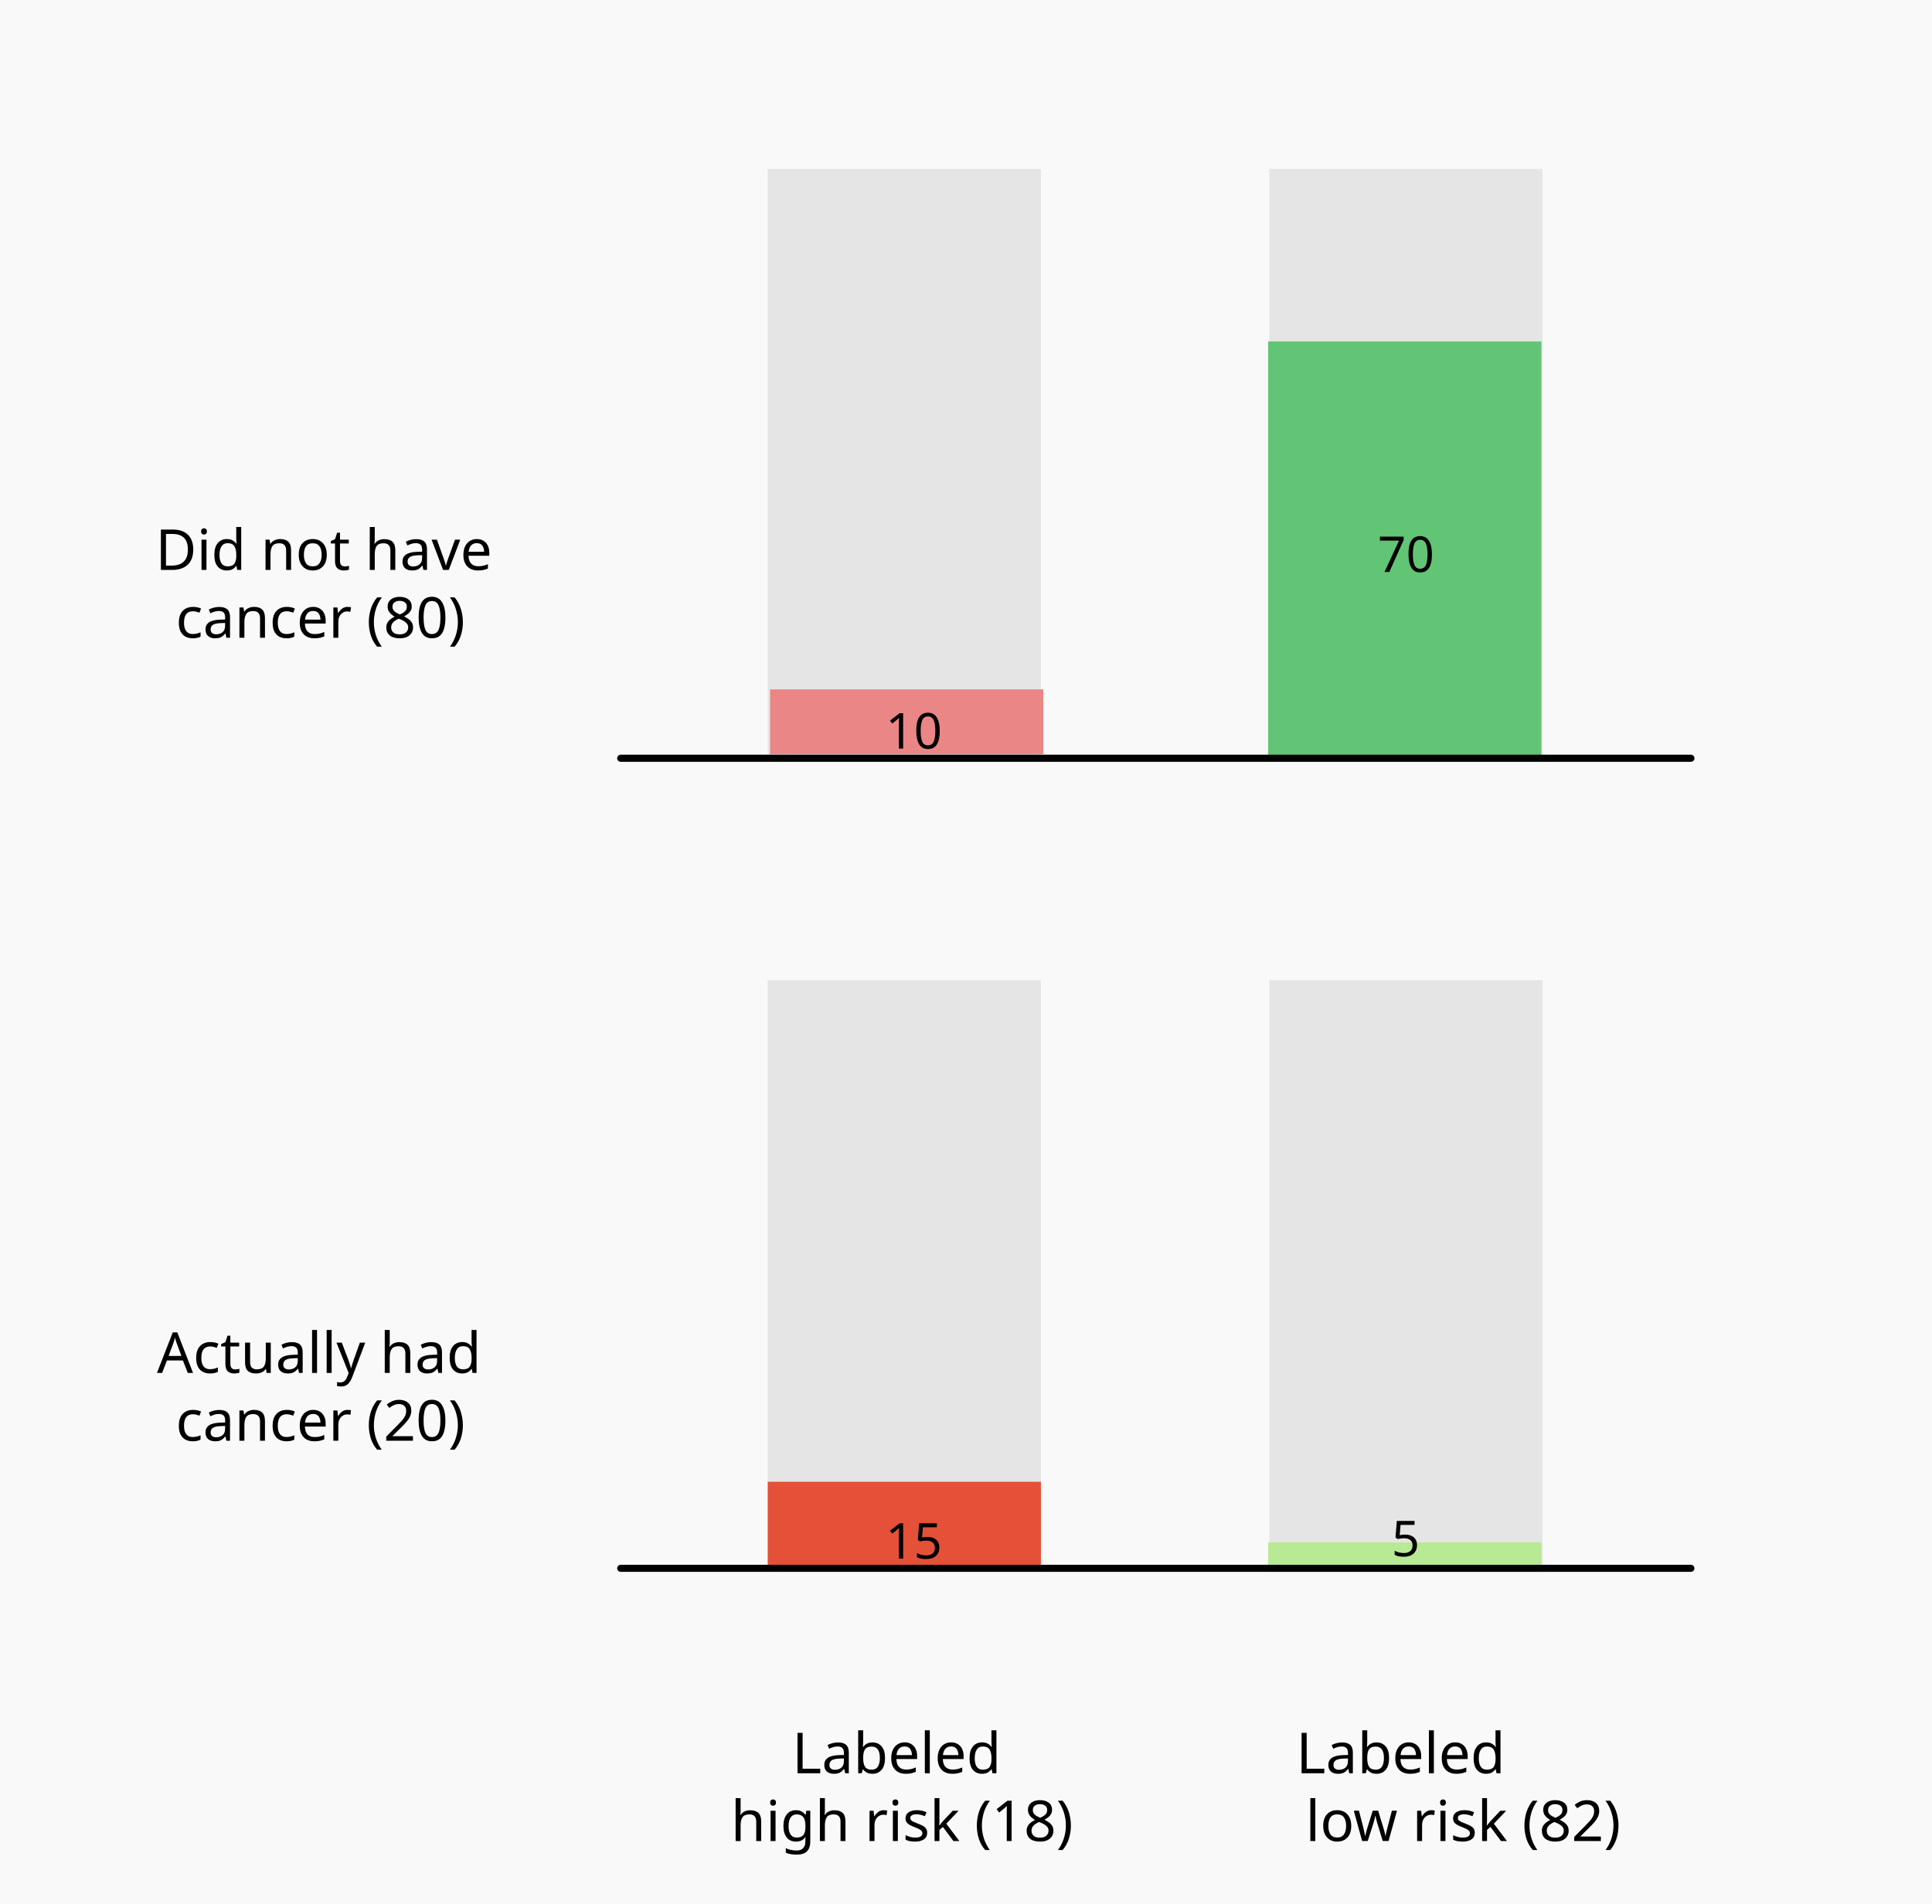
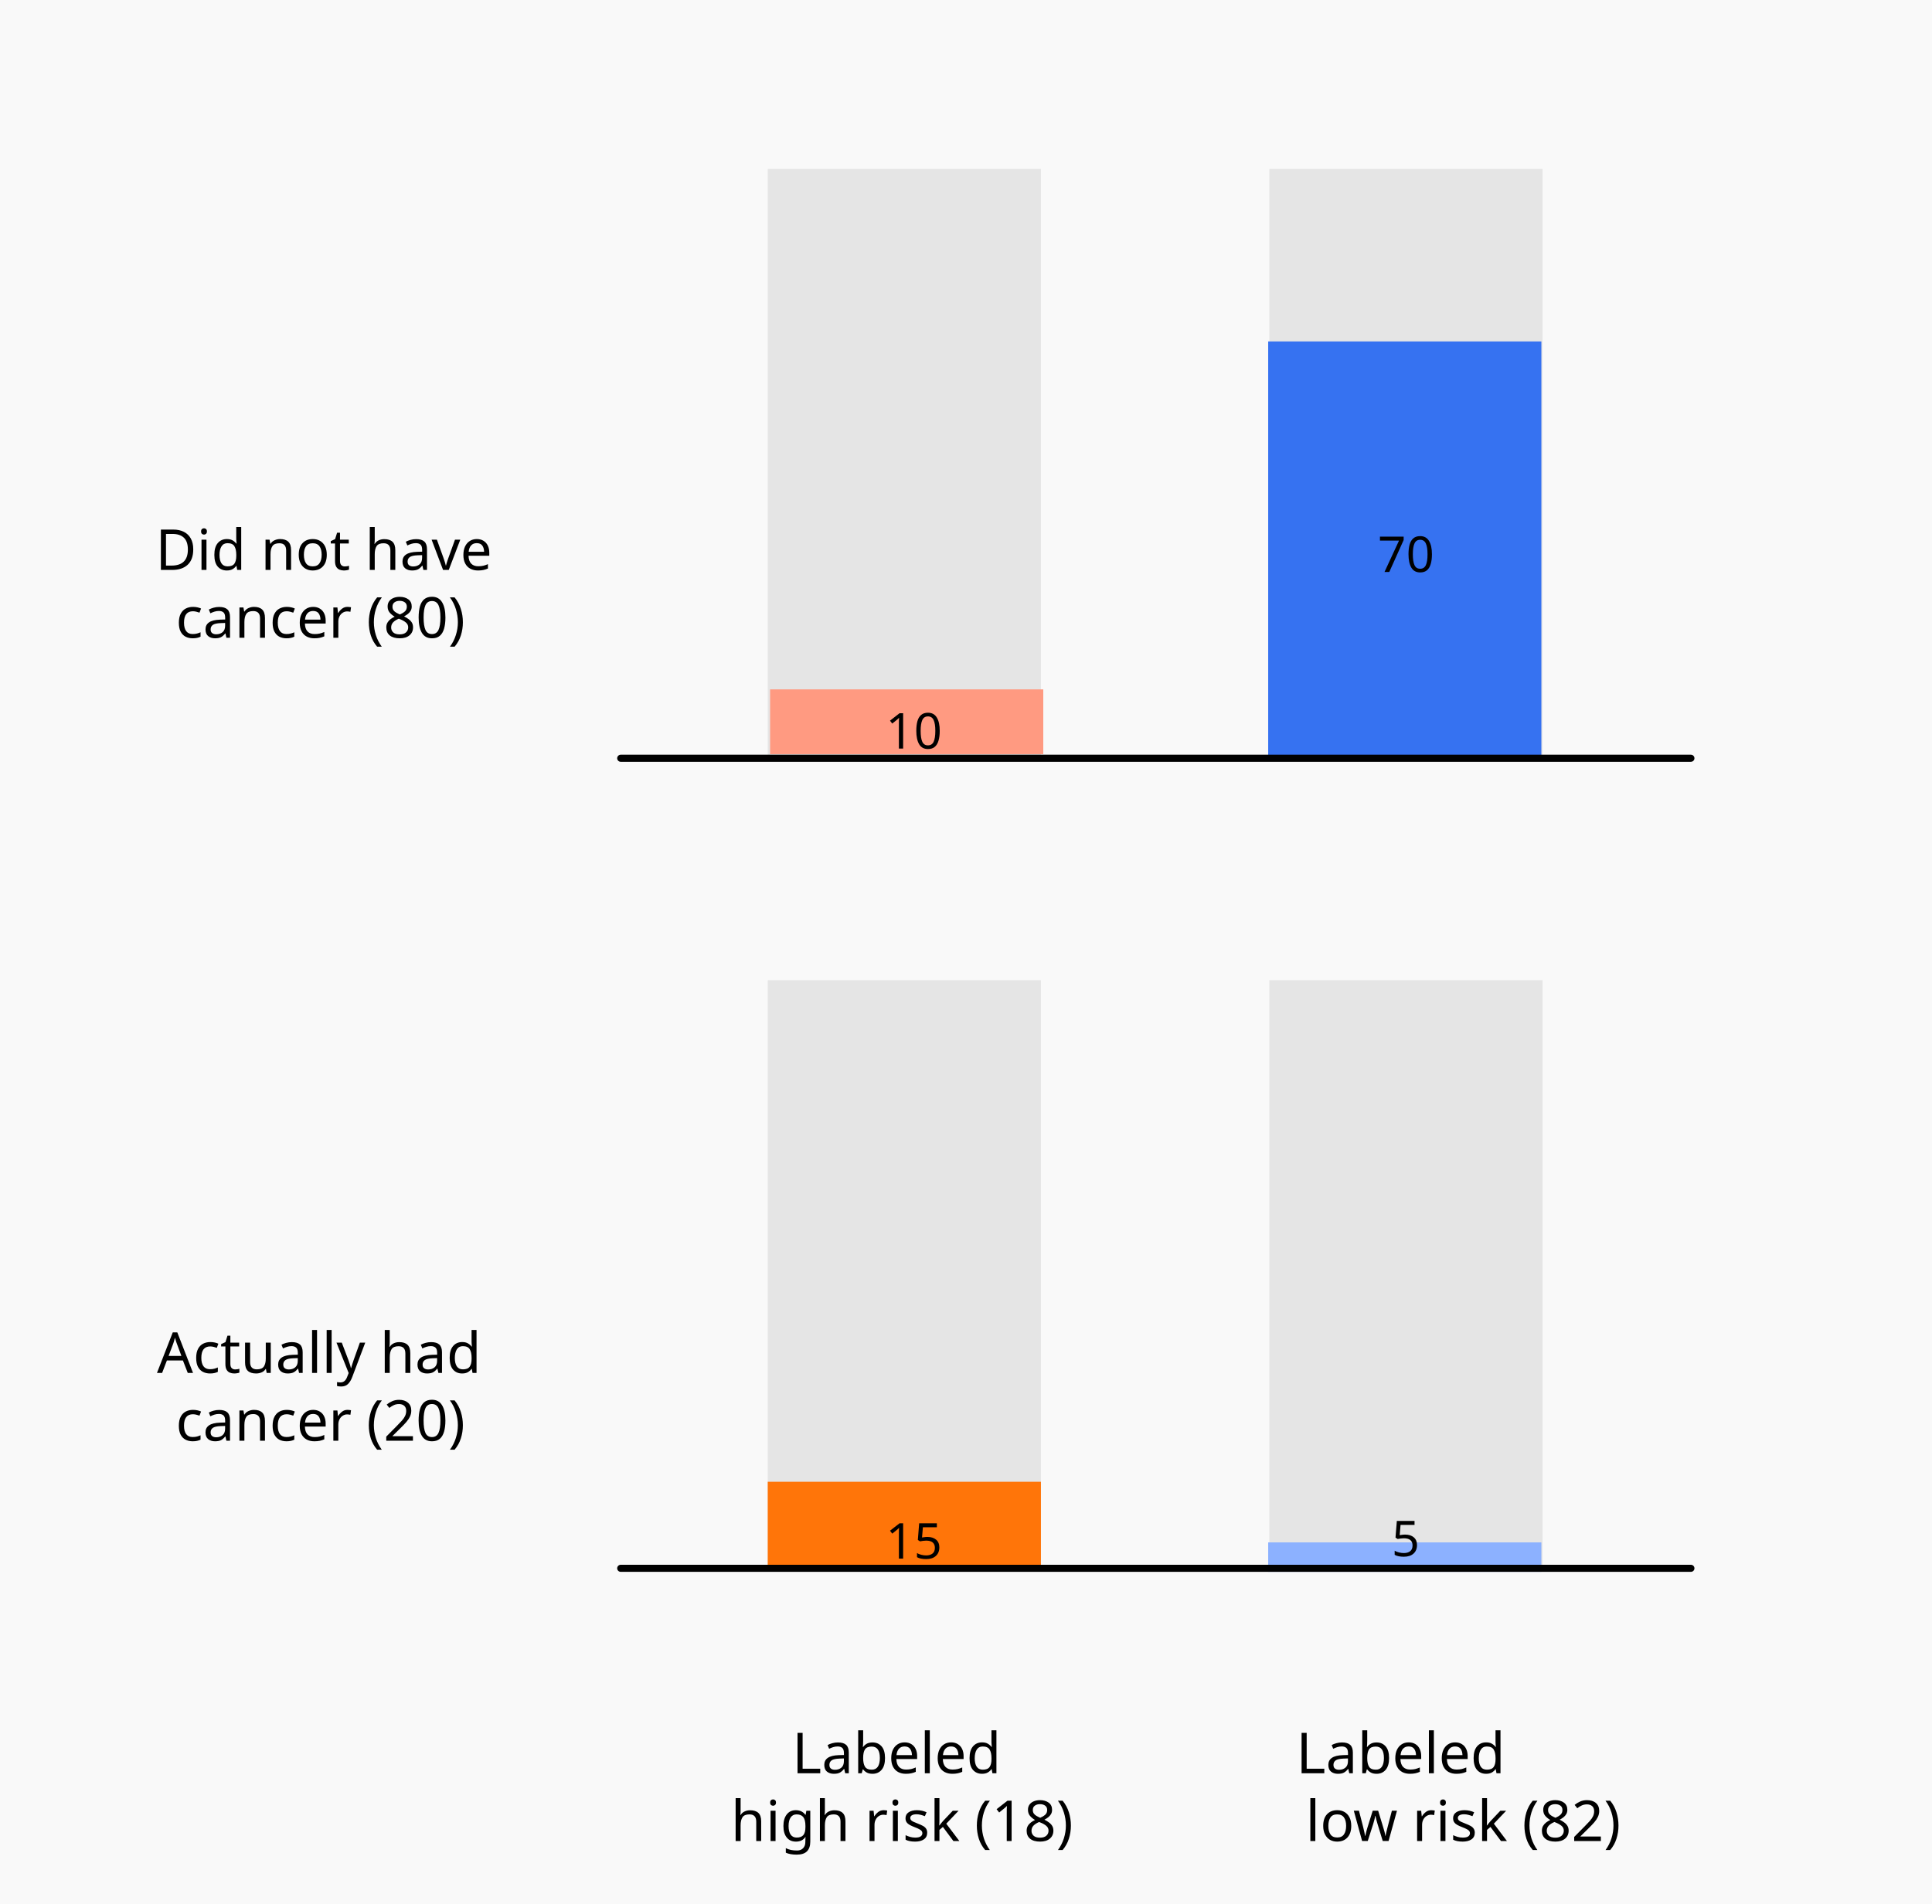
<svg xmlns="http://www.w3.org/2000/svg" version="1.1" id="Layer_1" x="0px" y="0px" viewBox="0 0 820.37 808.35" style="enable-background:new 0 0 820.37 808.35;" xml:space="preserve">
  <style type="text/css">
	.st0{fill:#F9F9F9;}
	.st1{fill:#E5E5E5;}
- 	.st2{fill:#E55039;}
- 	.st3{fill:#EA8685;}
- 	.st4{fill:#B8E994;}
- 	.st5{fill:#62C475;}
+ 	.st2{fill:#FF7509;}
+     .st3{fill:#FF9A81;}
+     .st4{fill:#8CB1FF;}
+     .st5{fill:#3672F1;}
	.st6{fill:#FFFFFF;stroke:#000000;stroke-width:3;stroke-linecap:round;stroke-miterlimit:10;}
	.st7{font-family:'Helvetica-Bold';}
	.st8{font-size:24px;}
	.st9{font-size:21px;}
	.st10{fill:#D1D1D1;}
	.st11{fill:none;stroke:#EA8685;stroke-width:26;stroke-miterlimit:10;}
	.st12{fill:none;stroke:#B8E994;stroke-width:26;stroke-miterlimit:10;}
	.st13{fill:none;stroke:#E55039;stroke-width:26;stroke-miterlimit:10;}
	.st14{fill:none;stroke:#62C475;stroke-width:26;stroke-miterlimit:10;}
</style>
  <rect x="-3" y="-5" class="st0" width="827" height="827" />
  <rect x="326" y="416.25" class="st1" width="116" height="250" />
  <rect x="539" y="416.25" class="st1" width="116" height="250" />
  <rect x="326" y="71.75" class="st1" width="116" height="250" />
  <rect x="539" y="71.75" class="st1" width="116" height="250" />
  <rect x="326" y="629.25" class="st2" width="116" height="37.5" />
  <rect x="327" y="292.75" class="st3" width="116" height="27.5" />
  <rect x="538.5" y="655" class="st4" width="116" height="12.5" />
  <rect x="538.5" y="145" class="st5" width="116" height="177.5" />
  <line class="st6" x1="263.57" y1="322" x2="718" y2="322" />
  <line class="st6" x1="263.57" y1="666" x2="718" y2="666" />
  <text transform="matrix(1 0 0 1 336.3218 753.0278)">
    <tspan x="0" y="0" class="st7 st8">Labeled </tspan>
    <tspan x="-26" y="28.8" class="st7 st8">high risk (18)</tspan>
  </text>
  <text transform="matrix(1 0 0 1 550.3589 753.0278)">
    <tspan x="0" y="0" class="st7 st8">Labeled </tspan>
    <tspan x="4" y="28.8" class="st7 st8">low risk (82)</tspan>
  </text>
  <text transform="matrix(1 0 0 1 65.9956 242.0278)">
    <tspan x="0" y="0" class="st7 st8">Did not have</tspan>
    <tspan x="8.64" y="28.8" class="st7 st8">cancer (80)</tspan>
  </text>
  <text transform="matrix(1 0 0 1 66.6519 583.0278)">
    <tspan x="0" y="0" class="st7 st8">Actually had</tspan>
    <tspan x="7.98" y="28.8" class="st7 st8">cancer (20)</tspan>
  </text>
  <text transform="matrix(1 0 0 1 376.0381 317.8843)" class="st7 st9">10</text>
  <text transform="matrix(1 0 0 1 376.0381 661.8843)" class="st7 st9">15</text>
  <text transform="matrix(1 0 0 1 585.0381 242.8843)" class="st7 st9">70</text>
  <text transform="matrix(1 0 0 1 590.8779 660.8843)" class="st7 st9">5</text>
</svg>
